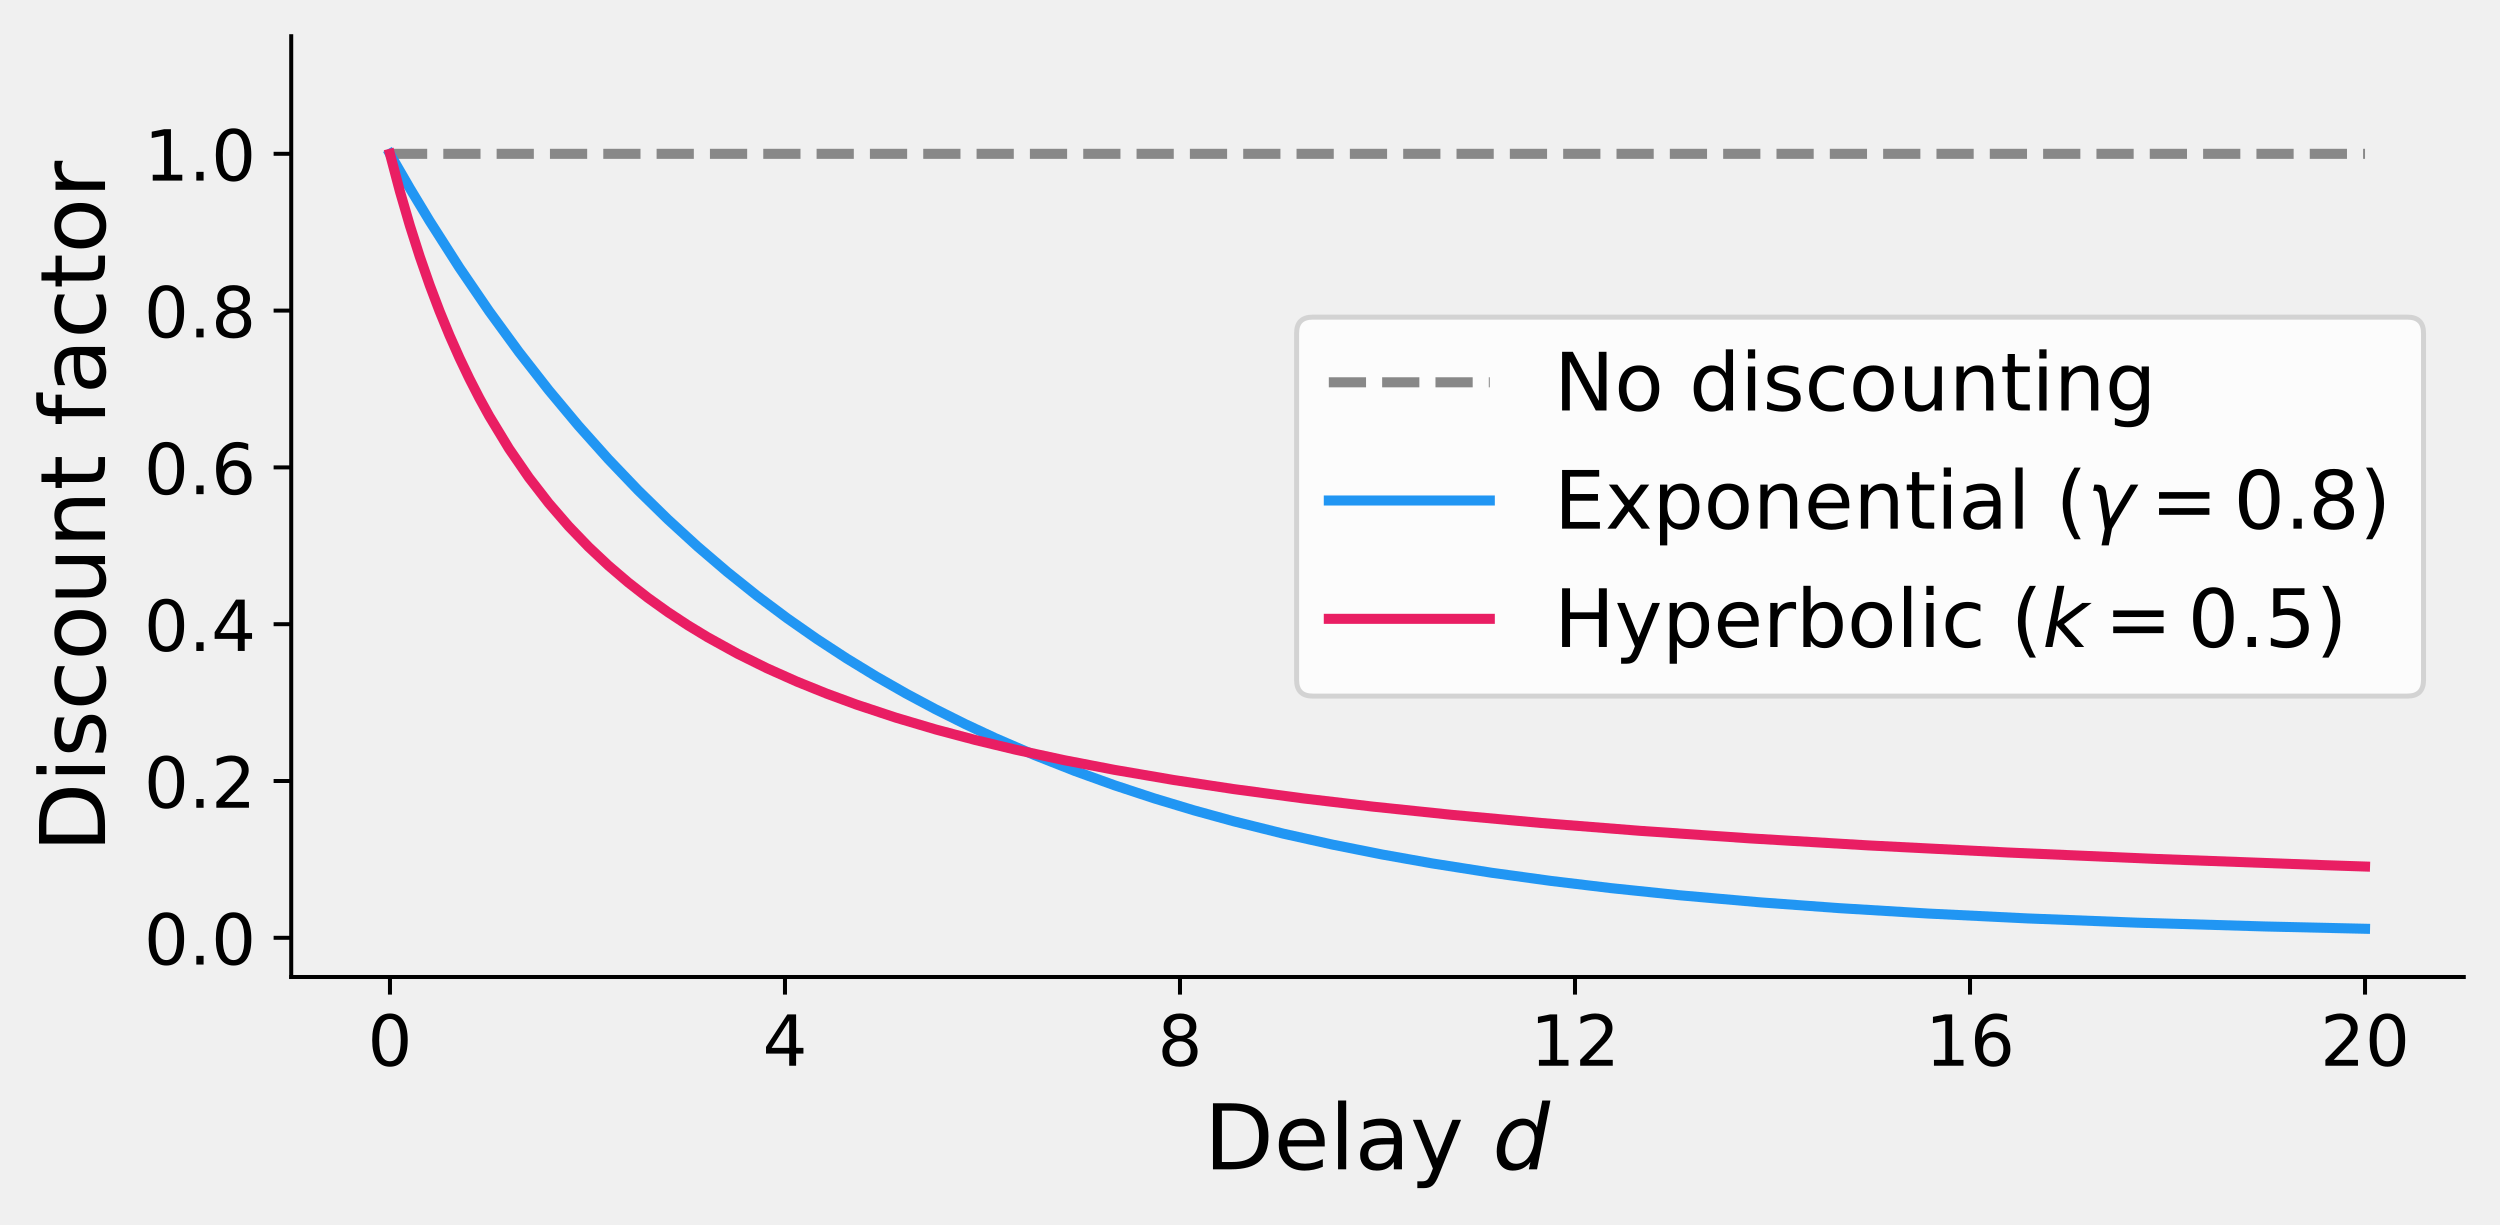
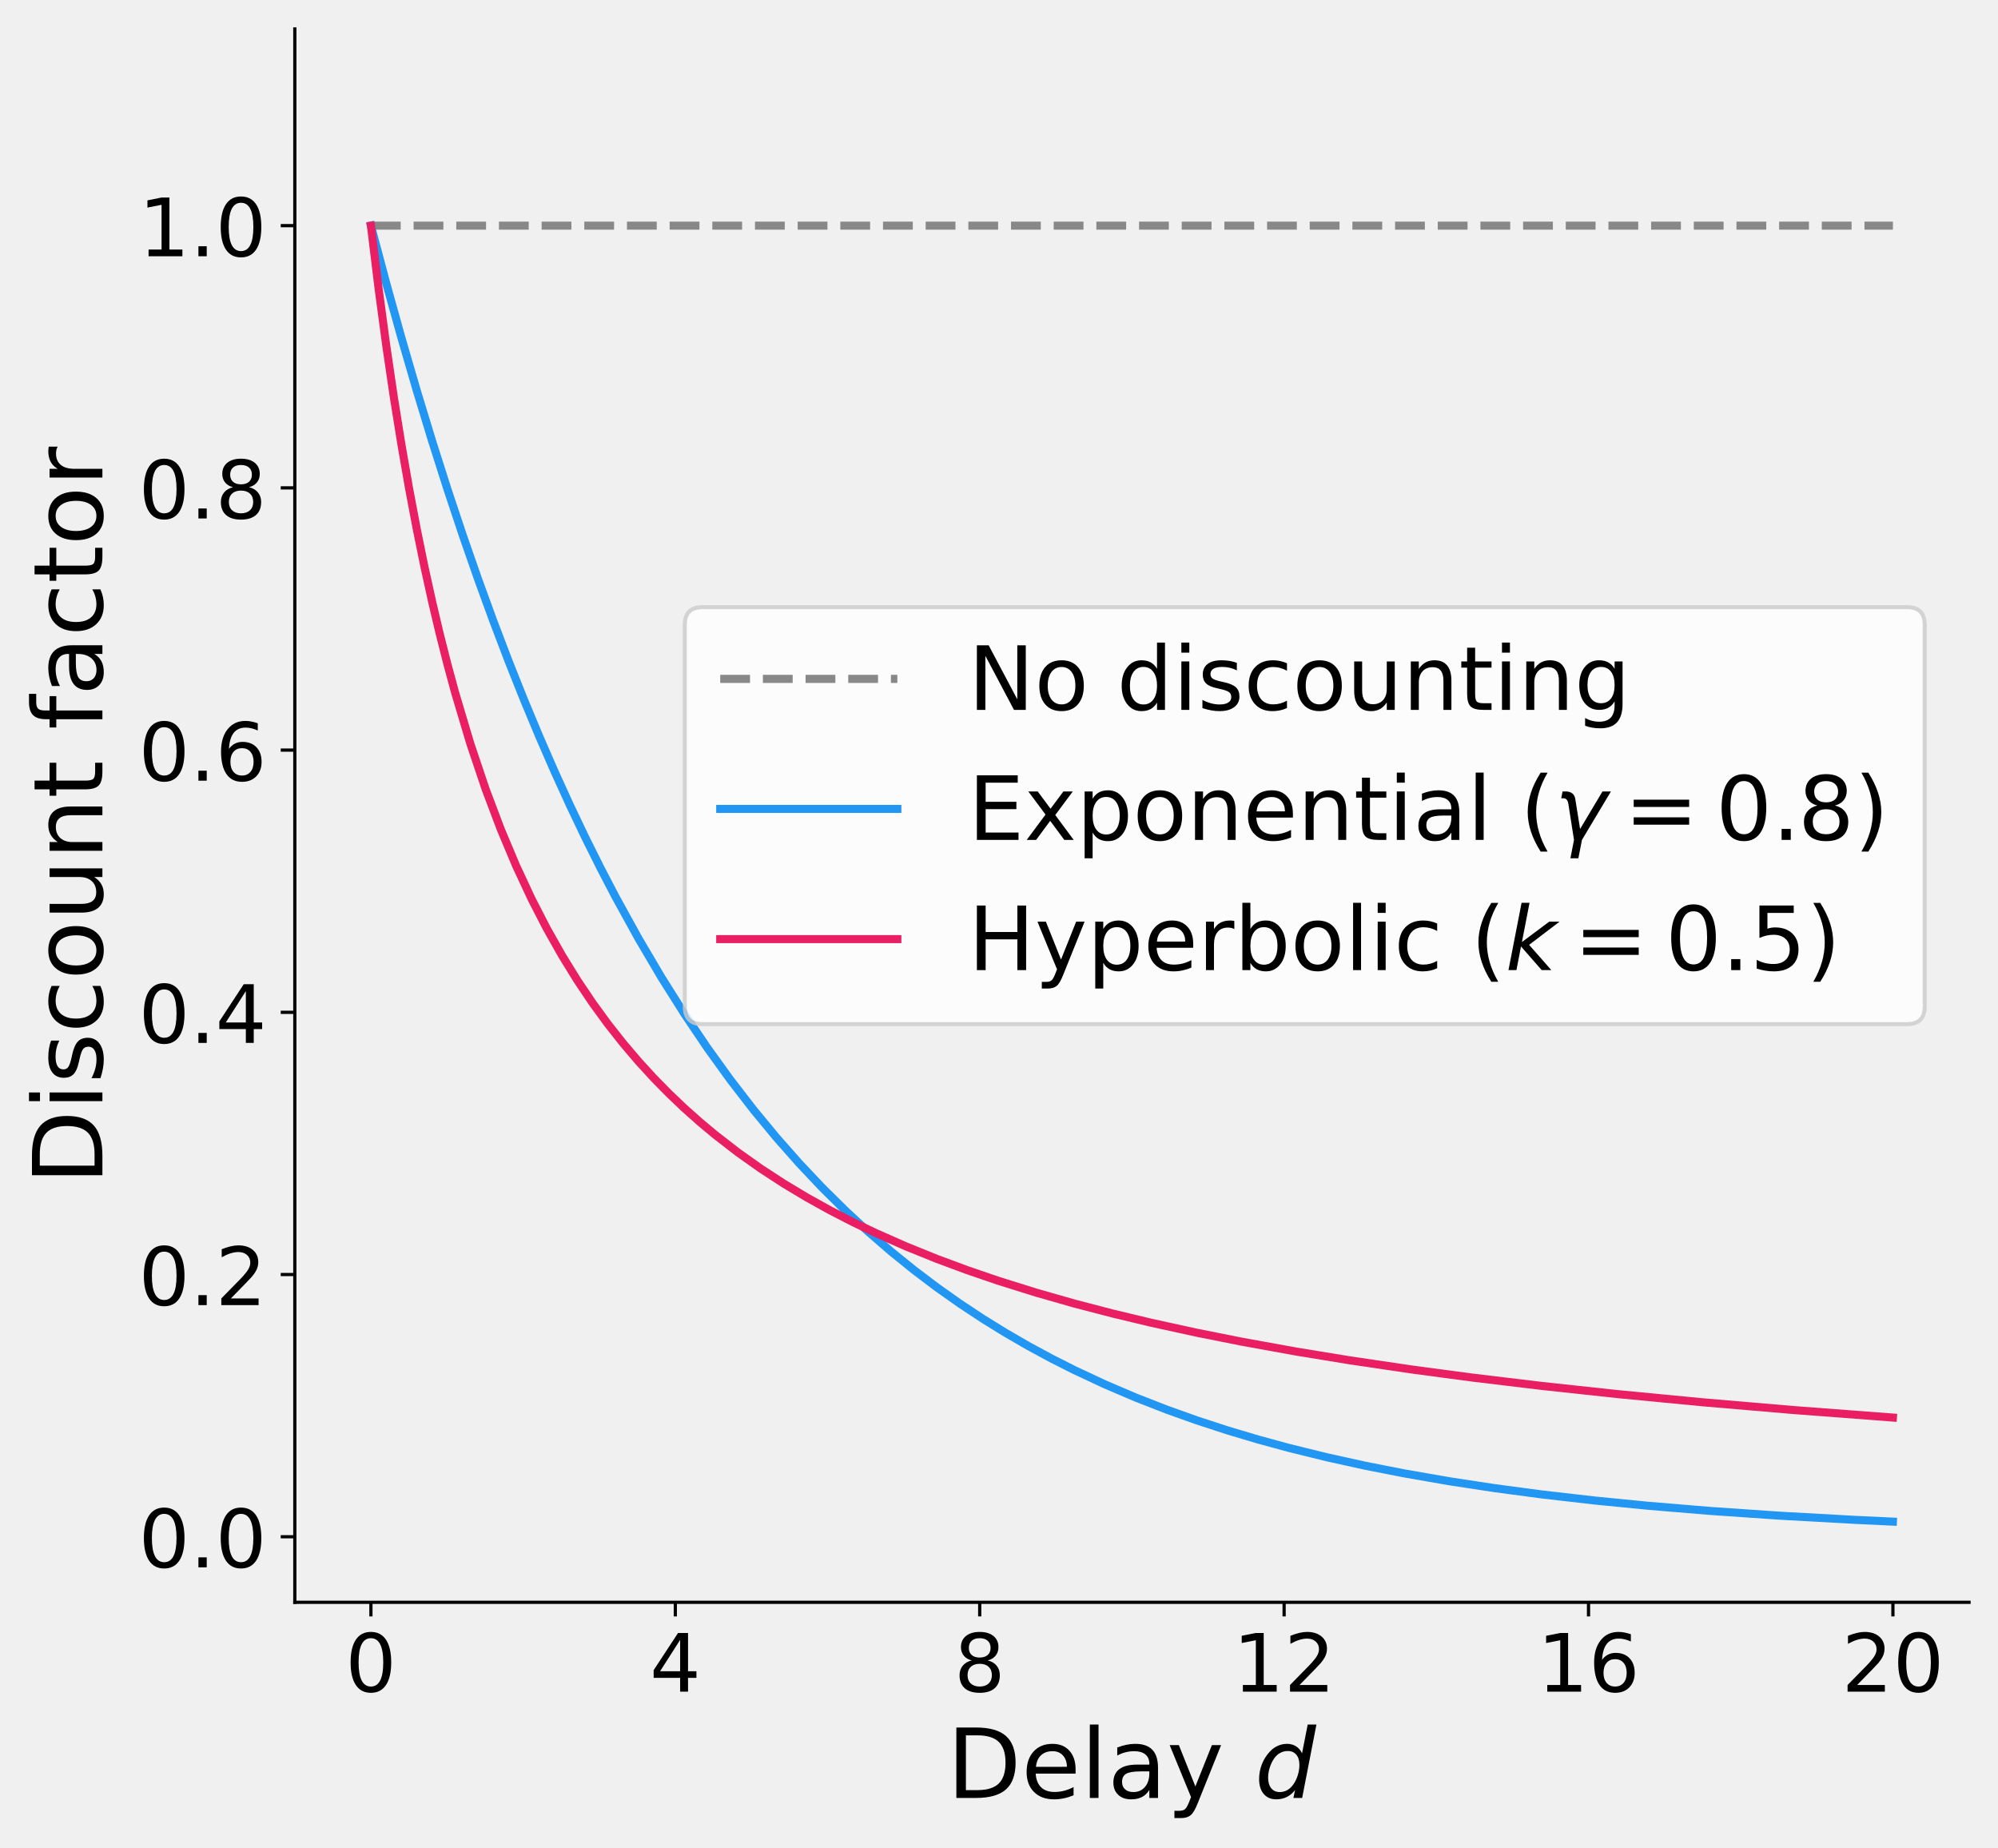
- <svg xmlns="http://www.w3.org/2000/svg" xmlns:xlink="http://www.w3.org/1999/xlink" width="496.93pt" height="243.409pt" viewBox="0 0 496.93 243.409" version="1.1">
+ <svg xmlns="http://www.w3.org/2000/svg" xmlns:xlink="http://www.w3.org/1999/xlink" width="496.304pt" height="458.796pt" viewBox="0 0 496.304 458.796" version="1.1">
  <defs>
    <style type="text/css">*{stroke-linejoin: round; stroke-linecap: butt}</style>
  </defs>
  <g id="figure_1">
    <g id="patch_1">
-       <path d="M 0 243.409  L 496.93 243.409  L 496.93 0  L 0 0  L 0 243.409  z " style="fill: none" />
+       <path d="M 0 458.796  L 496.304 458.796  L 496.304 0  L 0 0  L 0 458.796  z " style="fill: none" />
    </g>
    <g id="axes_1">
      <g id="patch_2">
-         <path d="M 57.885 194.2  L 489.73 194.2  L 489.73 7.2  L 57.885 7.2  L 57.885 194.2  z " style="fill: none" />
+         <path d="M 73.234 397.96  L 489.104 397.96  L 489.104 7.2  L 73.234 7.2  L 73.234 397.96  z " style="fill: none" />
      </g>
      <g id="matplotlib.axis_1">
        <g id="xtick_1">
          <g id="line2d_1">
            <defs>
-               <path id="mdcceef5d90" d="M 0 0  L 0 3.5  " style="stroke: #000000; stroke-width: 0.8" />
-             </defs>
-             <g>
-               <use xlink:href="#mdcceef5d90" x="77.514" y="194.2" style="stroke: #000000; stroke-width: 0.8" />
+               <path id="m7905046bde" d="M 0 0  L 0 3.5  " style="stroke: #000000; stroke-width: 0.8" />
+             </defs>
+             <g>
+               <use xlink:href="#m7905046bde" x="92.137" y="397.96" style="stroke: #000000; stroke-width: 0.8" />
            </g>
          </g>
          <g id="text_1">
-             <g transform="translate(73.06057 211.8378) scale(0.14 -0.14)">
+             <g transform="translate(85.77443 420.1569) scale(0.2 -0.2)">
              <defs>
                <path id="DejaVuSans-30" d="M 2034 4250  Q 1547 4250 1301 3770  Q 1056 3291 1056 2328  Q 1056 1369 1301 889  Q 1547 409 2034 409  Q 2525 409 2770 889  Q 3016 1369 3016 2328  Q 3016 3291 2770 3770  Q 2525 4250 2034 4250  z M 2034 4750  Q 2819 4750 3233 4129  Q 3647 3509 3647 2328  Q 3647 1150 3233 529  Q 2819 -91 2034 -91  Q 1250 -91 836 529  Q 422 1150 422 2328  Q 422 3509 836 4129  Q 1250 4750 2034 4750  z " transform="scale(0.015625)" />
              </defs>
              <use xlink:href="#DejaVuSans-30" />
            </g>
          </g>
        </g>
        <g id="xtick_2">
          <g id="line2d_2">
            <g>
-               <use xlink:href="#mdcceef5d90" x="156.032" y="194.2" style="stroke: #000000; stroke-width: 0.8" />
+               <use xlink:href="#m7905046bde" x="167.75" y="397.96" style="stroke: #000000; stroke-width: 0.8" />
            </g>
          </g>
          <g id="text_2">
-             <g transform="translate(151.5778 211.8378) scale(0.14 -0.14)">
+             <g transform="translate(161.3872 420.1569) scale(0.2 -0.2)">
              <defs>
                <path id="DejaVuSans-34" d="M 2419 4116  L 825 1625  L 2419 1625  L 2419 4116  z M 2253 4666  L 3047 4666  L 3047 1625  L 3713 1625  L 3713 1100  L 3047 1100  L 3047 0  L 2419 0  L 2419 1100  L 313 1100  L 313 1709  L 2253 4666  z " transform="scale(0.015625)" />
              </defs>
              <use xlink:href="#DejaVuSans-34" />
            </g>
          </g>
        </g>
        <g id="xtick_3">
          <g id="line2d_3">
            <g>
-               <use xlink:href="#mdcceef5d90" x="234.549" y="194.2" style="stroke: #000000; stroke-width: 0.8" />
+               <use xlink:href="#m7905046bde" x="243.362" y="397.96" style="stroke: #000000; stroke-width: 0.8" />
            </g>
          </g>
          <g id="text_3">
-             <g transform="translate(230.0951 211.8378) scale(0.14 -0.14)">
+             <g transform="translate(236.9999 420.1569) scale(0.2 -0.2)">
              <defs>
                <path id="DejaVuSans-38" d="M 2034 2216  Q 1584 2216 1326 1975  Q 1069 1734 1069 1313  Q 1069 891 1326 650  Q 1584 409 2034 409  Q 2484 409 2743 651  Q 3003 894 3003 1313  Q 3003 1734 2745 1975  Q 2488 2216 2034 2216  z M 1403 2484  Q 997 2584 770 2862  Q 544 3141 544 3541  Q 544 4100 942 4425  Q 1341 4750 2034 4750  Q 2731 4750 3128 4425  Q 3525 4100 3525 3541  Q 3525 3141 3298 2862  Q 3072 2584 2669 2484  Q 3125 2378 3379 2068  Q 3634 1759 3634 1313  Q 3634 634 3220 271  Q 2806 -91 2034 -91  Q 1263 -91 848 271  Q 434 634 434 1313  Q 434 1759 690 2068  Q 947 2378 1403 2484  z M 1172 3481  Q 1172 3119 1398 2916  Q 1625 2713 2034 2713  Q 2441 2713 2670 2916  Q 2900 3119 2900 3481  Q 2900 3844 2670 4047  Q 2441 4250 2034 4250  Q 1625 4250 1398 4047  Q 1172 3844 1172 3481  z " transform="scale(0.015625)" />
              </defs>
              <use xlink:href="#DejaVuSans-38" />
            </g>
          </g>
        </g>
        <g id="xtick_4">
          <g id="line2d_4">
            <g>
-               <use xlink:href="#mdcceef5d90" x="313.066" y="194.2" style="stroke: #000000; stroke-width: 0.8" />
+               <use xlink:href="#m7905046bde" x="318.975" y="397.96" style="stroke: #000000; stroke-width: 0.8" />
            </g>
          </g>
          <g id="text_4">
-             <g transform="translate(304.1586 211.8378) scale(0.14 -0.14)">
+             <g transform="translate(306.2501 420.1569) scale(0.2 -0.2)">
              <defs>
                <path id="DejaVuSans-31" d="M 794 531  L 1825 531  L 1825 4091  L 703 3866  L 703 4441  L 1819 4666  L 2450 4666  L 2450 531  L 3481 531  L 3481 0  L 794 0  L 794 531  z " transform="scale(0.015625)" />
                <path id="DejaVuSans-32" d="M 1228 531  L 3431 531  L 3431 0  L 469 0  L 469 531  Q 828 903 1448 1529  Q 2069 2156 2228 2338  Q 2531 2678 2651 2914  Q 2772 3150 2772 3378  Q 2772 3750 2511 3984  Q 2250 4219 1831 4219  Q 1534 4219 1204 4116  Q 875 4013 500 3803  L 500 4441  Q 881 4594 1212 4672  Q 1544 4750 1819 4750  Q 2544 4750 2975 4387  Q 3406 4025 3406 3419  Q 3406 3131 3298 2873  Q 3191 2616 2906 2266  Q 2828 2175 2409 1742  Q 1991 1309 1228 531  z " transform="scale(0.015625)" />
              </defs>
              <use xlink:href="#DejaVuSans-31" />
-               <use xlink:href="#DejaVuSans-32" x="63.623" />
+               <use xlink:href="#DejaVuSans-32" transform="translate(63.62305 0)" />
            </g>
          </g>
        </g>
        <g id="xtick_5">
          <g id="line2d_5">
            <g>
-               <use xlink:href="#mdcceef5d90" x="391.583" y="194.2" style="stroke: #000000; stroke-width: 0.8" />
+               <use xlink:href="#m7905046bde" x="394.588" y="397.96" style="stroke: #000000; stroke-width: 0.8" />
            </g>
          </g>
          <g id="text_5">
-             <g transform="translate(382.6759 211.8378) scale(0.14 -0.14)">
+             <g transform="translate(381.8628 420.1569) scale(0.2 -0.2)">
              <defs>
                <path id="DejaVuSans-36" d="M 2113 2584  Q 1688 2584 1439 2293  Q 1191 2003 1191 1497  Q 1191 994 1439 701  Q 1688 409 2113 409  Q 2538 409 2786 701  Q 3034 994 3034 1497  Q 3034 2003 2786 2293  Q 2538 2584 2113 2584  z M 3366 4563  L 3366 3988  Q 3128 4100 2886 4159  Q 2644 4219 2406 4219  Q 1781 4219 1451 3797  Q 1122 3375 1075 2522  Q 1259 2794 1537 2939  Q 1816 3084 2150 3084  Q 2853 3084 3261 2657  Q 3669 2231 3669 1497  Q 3669 778 3244 343  Q 2819 -91 2113 -91  Q 1303 -91 875 529  Q 447 1150 447 2328  Q 447 3434 972 4092  Q 1497 4750 2381 4750  Q 2619 4750 2861 4703  Q 3103 4656 3366 4563  z " transform="scale(0.015625)" />
              </defs>
              <use xlink:href="#DejaVuSans-31" />
-               <use xlink:href="#DejaVuSans-36" x="63.623" />
+               <use xlink:href="#DejaVuSans-36" transform="translate(63.62305 0)" />
            </g>
          </g>
        </g>
        <g id="xtick_6">
          <g id="line2d_6">
            <g>
-               <use xlink:href="#mdcceef5d90" x="470.101" y="194.2" style="stroke: #000000; stroke-width: 0.8" />
+               <use xlink:href="#m7905046bde" x="470.201" y="397.96" style="stroke: #000000; stroke-width: 0.8" />
            </g>
          </g>
          <g id="text_6">
-             <g transform="translate(461.1932 211.8378) scale(0.14 -0.14)">
+             <g transform="translate(457.4756 420.1569) scale(0.2 -0.2)">
              <use xlink:href="#DejaVuSans-32" />
-               <use xlink:href="#DejaVuSans-30" x="63.623" />
+               <use xlink:href="#DejaVuSans-30" transform="translate(63.62305 0)" />
            </g>
          </g>
        </g>
        <g id="text_7">
-           <g transform="translate(239.3375 232.4294) scale(0.18 -0.18)">
+           <g transform="translate(235.2088 446.5562) scale(0.24 -0.24)">
            <defs>
              <path id="DejaVuSans-44" d="M 1259 4147  L 1259 519  L 2022 519  Q 2988 519 3436 956  Q 3884 1394 3884 2338  Q 3884 3275 3436 3711  Q 2988 4147 2022 4147  L 1259 4147  z M 628 4666  L 1925 4666  Q 3281 4666 3915 4102  Q 4550 3538 4550 2338  Q 4550 1131 3912 565  Q 3275 0 1925 0  L 628 0  L 628 4666  z " transform="scale(0.015625)" />
              <path id="DejaVuSans-65" d="M 3597 1894  L 3597 1613  L 953 1613  Q 991 1019 1311 708  Q 1631 397 2203 397  Q 2534 397 2845 478  Q 3156 559 3463 722  L 3463 178  Q 3153 47 2828 -22  Q 2503 -91 2169 -91  Q 1331 -91 842 396  Q 353 884 353 1716  Q 353 2575 817 3079  Q 1281 3584 2069 3584  Q 2775 3584 3186 3129  Q 3597 2675 3597 1894  z M 3022 2063  Q 3016 2534 2758 2815  Q 2500 3097 2075 3097  Q 1594 3097 1305 2825  Q 1016 2553 972 2059  L 3022 2063  z " transform="scale(0.015625)" />
              <path id="DejaVuSans-6c" d="M 603 4863  L 1178 4863  L 1178 0  L 603 0  L 603 4863  z " transform="scale(0.015625)" />
              <path id="DejaVuSans-61" d="M 2194 1759  Q 1497 1759 1228 1600  Q 959 1441 959 1056  Q 959 750 1161 570  Q 1363 391 1709 391  Q 2188 391 2477 730  Q 2766 1069 2766 1631  L 2766 1759  L 2194 1759  z M 3341 1997  L 3341 0  L 2766 0  L 2766 531  Q 2569 213 2275 61  Q 1981 -91 1556 -91  Q 1019 -91 701 211  Q 384 513 384 1019  Q 384 1609 779 1909  Q 1175 2209 1959 2209  L 2766 2209  L 2766 2266  Q 2766 2663 2505 2880  Q 2244 3097 1772 3097  Q 1472 3097 1187 3025  Q 903 2953 641 2809  L 641 3341  Q 956 3463 1253 3523  Q 1550 3584 1831 3584  Q 2591 3584 2966 3190  Q 3341 2797 3341 1997  z " transform="scale(0.015625)" />
              <path id="DejaVuSans-79" d="M 2059 -325  Q 1816 -950 1584 -1140  Q 1353 -1331 966 -1331  L 506 -1331  L 506 -850  L 844 -850  Q 1081 -850 1212 -737  Q 1344 -625 1503 -206  L 1606 56  L 191 3500  L 800 3500  L 1894 763  L 2988 3500  L 3597 3500  L 2059 -325  z " transform="scale(0.015625)" />
              <path id="DejaVuSans-20" transform="scale(0.015625)" />
              <path id="DejaVuSans-Oblique-64" d="M 2675 525  Q 2444 222 2128 65  Q 1813 -91 1428 -91  Q 903 -91 598 267  Q 294 625 294 1247  Q 294 1766 478 2236  Q 663 2706 1013 3078  Q 1244 3325 1534 3454  Q 1825 3584 2144 3584  Q 2481 3584 2739 3421  Q 2997 3259 3138 2956  L 3513 4863  L 4091 4863  L 3144 0  L 2566 0  L 2675 525  z M 891 1350  Q 891 897 1095 644  Q 1300 391 1663 391  Q 1931 391 2161 520  Q 2391 650 2566 903  Q 2750 1166 2856 1509  Q 2963 1853 2963 2188  Q 2963 2622 2758 2865  Q 2553 3109 2194 3109  Q 1922 3109 1687 2981  Q 1453 2853 1288 2613  Q 1106 2353 998 2009  Q 891 1666 891 1350  z " transform="scale(0.015625)" />
            </defs>
            <use xlink:href="#DejaVuSans-44" transform="translate(0 0.015625)" />
            <use xlink:href="#DejaVuSans-65" transform="translate(77.00195 0.015625)" />
            <use xlink:href="#DejaVuSans-6c" transform="translate(138.5254 0.015625)" />
            <use xlink:href="#DejaVuSans-61" transform="translate(166.3086 0.015625)" />
            <use xlink:href="#DejaVuSans-79" transform="translate(227.5879 0.015625)" />
            <use xlink:href="#DejaVuSans-20" transform="translate(286.7676 0.015625)" />
            <use xlink:href="#DejaVuSans-Oblique-64" transform="translate(318.5547 0.015625)" />
          </g>
        </g>
      </g>
      <g id="matplotlib.axis_2">
        <g id="ytick_1">
          <g id="line2d_7">
            <defs>
-               <path id="m02b21bdbe6" d="M 0 0  L -3.5 0  " style="stroke: #000000; stroke-width: 0.8" />
-             </defs>
-             <g>
-               <use xlink:href="#m02b21bdbe6" x="57.885" y="186.408" style="stroke: #000000; stroke-width: 0.8" />
+               <path id="m64aa71127f" d="M 0 0  L -3.5 0  " style="stroke: #000000; stroke-width: 0.8" />
+             </defs>
+             <g>
+               <use xlink:href="#m64aa71127f" x="73.234" y="381.678" style="stroke: #000000; stroke-width: 0.8" />
            </g>
          </g>
          <g id="text_8">
-             <g transform="translate(28.62063 191.7272) scale(0.14 -0.14)">
+             <g transform="translate(34.4275 389.2768) scale(0.2 -0.2)">
              <defs>
                <path id="DejaVuSans-2e" d="M 684 794  L 1344 794  L 1344 0  L 684 0  L 684 794  z " transform="scale(0.015625)" />
              </defs>
              <use xlink:href="#DejaVuSans-30" />
-               <use xlink:href="#DejaVuSans-2e" x="63.623" />
-               <use xlink:href="#DejaVuSans-30" x="95.41" />
+               <use xlink:href="#DejaVuSans-2e" transform="translate(63.62305 0)" />
+               <use xlink:href="#DejaVuSans-30" transform="translate(95.41016 0)" />
            </g>
          </g>
        </g>
        <g id="ytick_2">
          <g id="line2d_8">
            <g>
-               <use xlink:href="#m02b21bdbe6" x="57.885" y="155.242" style="stroke: #000000; stroke-width: 0.8" />
+               <use xlink:href="#m64aa71127f" x="73.234" y="316.552" style="stroke: #000000; stroke-width: 0.8" />
            </g>
          </g>
          <g id="text_9">
-             <g transform="translate(28.62063 160.5606) scale(0.14 -0.14)">
-               <use xlink:href="#DejaVuSans-30" />
-               <use xlink:href="#DejaVuSans-2e" x="63.623" />
-               <use xlink:href="#DejaVuSans-32" x="95.41" />
+             <g transform="translate(34.4275 324.1501) scale(0.2 -0.2)">
+               <use xlink:href="#DejaVuSans-30" />
+               <use xlink:href="#DejaVuSans-2e" transform="translate(63.62305 0)" />
+               <use xlink:href="#DejaVuSans-32" transform="translate(95.41016 0)" />
            </g>
          </g>
        </g>
        <g id="ytick_3">
          <g id="line2d_9">
            <g>
-               <use xlink:href="#m02b21bdbe6" x="57.885" y="124.075" style="stroke: #000000; stroke-width: 0.8" />
+               <use xlink:href="#m64aa71127f" x="73.234" y="251.425" style="stroke: #000000; stroke-width: 0.8" />
            </g>
          </g>
          <g id="text_10">
-             <g transform="translate(28.62063 129.3939) scale(0.14 -0.14)">
-               <use xlink:href="#DejaVuSans-30" />
-               <use xlink:href="#DejaVuSans-2e" x="63.623" />
-               <use xlink:href="#DejaVuSans-34" x="95.41" />
+             <g transform="translate(34.4275 259.0234) scale(0.2 -0.2)">
+               <use xlink:href="#DejaVuSans-30" />
+               <use xlink:href="#DejaVuSans-2e" transform="translate(63.62305 0)" />
+               <use xlink:href="#DejaVuSans-34" transform="translate(95.41016 0)" />
            </g>
          </g>
        </g>
        <g id="ytick_4">
          <g id="line2d_10">
            <g>
-               <use xlink:href="#m02b21bdbe6" x="57.885" y="92.908" style="stroke: #000000; stroke-width: 0.8" />
+               <use xlink:href="#m64aa71127f" x="73.234" y="186.298" style="stroke: #000000; stroke-width: 0.8" />
            </g>
          </g>
          <g id="text_11">
-             <g transform="translate(28.62063 98.22724) scale(0.14 -0.14)">
-               <use xlink:href="#DejaVuSans-30" />
-               <use xlink:href="#DejaVuSans-2e" x="63.623" />
-               <use xlink:href="#DejaVuSans-36" x="95.41" />
+             <g transform="translate(34.4275 193.8968) scale(0.2 -0.2)">
+               <use xlink:href="#DejaVuSans-30" />
+               <use xlink:href="#DejaVuSans-2e" transform="translate(63.62305 0)" />
+               <use xlink:href="#DejaVuSans-36" transform="translate(95.41016 0)" />
            </g>
          </g>
        </g>
        <g id="ytick_5">
          <g id="line2d_11">
            <g>
-               <use xlink:href="#m02b21bdbe6" x="57.885" y="61.742" style="stroke: #000000; stroke-width: 0.8" />
+               <use xlink:href="#m64aa71127f" x="73.234" y="121.172" style="stroke: #000000; stroke-width: 0.8" />
            </g>
          </g>
          <g id="text_12">
-             <g transform="translate(28.62063 67.06057) scale(0.14 -0.14)">
-               <use xlink:href="#DejaVuSans-30" />
-               <use xlink:href="#DejaVuSans-2e" x="63.623" />
-               <use xlink:href="#DejaVuSans-38" x="95.41" />
+             <g transform="translate(34.4275 128.7701) scale(0.2 -0.2)">
+               <use xlink:href="#DejaVuSans-30" />
+               <use xlink:href="#DejaVuSans-2e" transform="translate(63.62305 0)" />
+               <use xlink:href="#DejaVuSans-38" transform="translate(95.41016 0)" />
            </g>
          </g>
        </g>
        <g id="ytick_6">
          <g id="line2d_12">
            <g>
-               <use xlink:href="#m02b21bdbe6" x="57.885" y="30.575" style="stroke: #000000; stroke-width: 0.8" />
+               <use xlink:href="#m64aa71127f" x="73.234" y="56.045" style="stroke: #000000; stroke-width: 0.8" />
            </g>
          </g>
          <g id="text_13">
-             <g transform="translate(28.62063 35.89391) scale(0.14 -0.14)">
+             <g transform="translate(34.4275 63.64344) scale(0.2 -0.2)">
              <use xlink:href="#DejaVuSans-31" />
-               <use xlink:href="#DejaVuSans-2e" x="63.623" />
-               <use xlink:href="#DejaVuSans-30" x="95.41" />
+               <use xlink:href="#DejaVuSans-2e" transform="translate(63.62305 0)" />
+               <use xlink:href="#DejaVuSans-30" transform="translate(95.41016 0)" />
            </g>
          </g>
        </g>
        <g id="text_14">
-           <g transform="translate(20.87719 169.4375) rotate(-90) scale(0.18 -0.18)">
+           <g transform="translate(25.43625 294.23) rotate(-90) scale(0.24 -0.24)">
            <defs>
              <path id="DejaVuSans-69" d="M 603 3500  L 1178 3500  L 1178 0  L 603 0  L 603 3500  z M 603 4863  L 1178 4863  L 1178 4134  L 603 4134  L 603 4863  z " transform="scale(0.015625)" />
              <path id="DejaVuSans-73" d="M 2834 3397  L 2834 2853  Q 2591 2978 2328 3040  Q 2066 3103 1784 3103  Q 1356 3103 1142 2972  Q 928 2841 928 2578  Q 928 2378 1081 2264  Q 1234 2150 1697 2047  L 1894 2003  Q 2506 1872 2764 1633  Q 3022 1394 3022 966  Q 3022 478 2636 193  Q 2250 -91 1575 -91  Q 1294 -91 989 -36  Q 684 19 347 128  L 347 722  Q 666 556 975 473  Q 1284 391 1588 391  Q 1994 391 2212 530  Q 2431 669 2431 922  Q 2431 1156 2273 1281  Q 2116 1406 1581 1522  L 1381 1569  Q 847 1681 609 1914  Q 372 2147 372 2553  Q 372 3047 722 3315  Q 1072 3584 1716 3584  Q 2034 3584 2315 3537  Q 2597 3491 2834 3397  z " transform="scale(0.015625)" />
              <path id="DejaVuSans-63" d="M 3122 3366  L 3122 2828  Q 2878 2963 2633 3030  Q 2388 3097 2138 3097  Q 1578 3097 1268 2742  Q 959 2388 959 1747  Q 959 1106 1268 751  Q 1578 397 2138 397  Q 2388 397 2633 464  Q 2878 531 3122 666  L 3122 134  Q 2881 22 2623 -34  Q 2366 -91 2075 -91  Q 1284 -91 818 406  Q 353 903 353 1747  Q 353 2603 823 3093  Q 1294 3584 2113 3584  Q 2378 3584 2631 3529  Q 2884 3475 3122 3366  z " transform="scale(0.015625)" />
              <path id="DejaVuSans-6f" d="M 1959 3097  Q 1497 3097 1228 2736  Q 959 2375 959 1747  Q 959 1119 1226 758  Q 1494 397 1959 397  Q 2419 397 2687 759  Q 2956 1122 2956 1747  Q 2956 2369 2687 2733  Q 2419 3097 1959 3097  z M 1959 3584  Q 2709 3584 3137 3096  Q 3566 2609 3566 1747  Q 3566 888 3137 398  Q 2709 -91 1959 -91  Q 1206 -91 779 398  Q 353 888 353 1747  Q 353 2609 779 3096  Q 1206 3584 1959 3584  z " transform="scale(0.015625)" />
              <path id="DejaVuSans-75" d="M 544 1381  L 544 3500  L 1119 3500  L 1119 1403  Q 1119 906 1312 657  Q 1506 409 1894 409  Q 2359 409 2629 706  Q 2900 1003 2900 1516  L 2900 3500  L 3475 3500  L 3475 0  L 2900 0  L 2900 538  Q 2691 219 2414 64  Q 2138 -91 1772 -91  Q 1169 -91 856 284  Q 544 659 544 1381  z M 1991 3584  L 1991 3584  z " transform="scale(0.015625)" />
              <path id="DejaVuSans-6e" d="M 3513 2113  L 3513 0  L 2938 0  L 2938 2094  Q 2938 2591 2744 2837  Q 2550 3084 2163 3084  Q 1697 3084 1428 2787  Q 1159 2491 1159 1978  L 1159 0  L 581 0  L 581 3500  L 1159 3500  L 1159 2956  Q 1366 3272 1645 3428  Q 1925 3584 2291 3584  Q 2894 3584 3203 3211  Q 3513 2838 3513 2113  z " transform="scale(0.015625)" />
              <path id="DejaVuSans-74" d="M 1172 4494  L 1172 3500  L 2356 3500  L 2356 3053  L 1172 3053  L 1172 1153  Q 1172 725 1289 603  Q 1406 481 1766 481  L 2356 481  L 2356 0  L 1766 0  Q 1100 0 847 248  Q 594 497 594 1153  L 594 3053  L 172 3053  L 172 3500  L 594 3500  L 594 4494  L 1172 4494  z " transform="scale(0.015625)" />
              <path id="DejaVuSans-66" d="M 2375 4863  L 2375 4384  L 1825 4384  Q 1516 4384 1395 4259  Q 1275 4134 1275 3809  L 1275 3500  L 2222 3500  L 2222 3053  L 1275 3053  L 1275 0  L 697 0  L 697 3053  L 147 3053  L 147 3500  L 697 3500  L 697 3744  Q 697 4328 969 4595  Q 1241 4863 1831 4863  L 2375 4863  z " transform="scale(0.015625)" />
              <path id="DejaVuSans-72" d="M 2631 2963  Q 2534 3019 2420 3045  Q 2306 3072 2169 3072  Q 1681 3072 1420 2755  Q 1159 2438 1159 1844  L 1159 0  L 581 0  L 581 3500  L 1159 3500  L 1159 2956  Q 1341 3275 1631 3429  Q 1922 3584 2338 3584  Q 2397 3584 2469 3576  Q 2541 3569 2628 3553  L 2631 2963  z " transform="scale(0.015625)" />
            </defs>
            <use xlink:href="#DejaVuSans-44" />
-             <use xlink:href="#DejaVuSans-69" x="77.002" />
-             <use xlink:href="#DejaVuSans-73" x="104.785" />
-             <use xlink:href="#DejaVuSans-63" x="156.885" />
-             <use xlink:href="#DejaVuSans-6f" x="211.865" />
-             <use xlink:href="#DejaVuSans-75" x="273.047" />
-             <use xlink:href="#DejaVuSans-6e" x="336.426" />
-             <use xlink:href="#DejaVuSans-74" x="399.805" />
-             <use xlink:href="#DejaVuSans-20" x="439.014" />
-             <use xlink:href="#DejaVuSans-66" x="470.801" />
-             <use xlink:href="#DejaVuSans-61" x="506.006" />
-             <use xlink:href="#DejaVuSans-63" x="567.285" />
-             <use xlink:href="#DejaVuSans-74" x="622.266" />
-             <use xlink:href="#DejaVuSans-6f" x="661.475" />
-             <use xlink:href="#DejaVuSans-72" x="722.656" />
+             <use xlink:href="#DejaVuSans-69" transform="translate(77.00195 0)" />
+             <use xlink:href="#DejaVuSans-73" transform="translate(104.7852 0)" />
+             <use xlink:href="#DejaVuSans-63" transform="translate(156.8848 0)" />
+             <use xlink:href="#DejaVuSans-6f" transform="translate(211.8652 0)" />
+             <use xlink:href="#DejaVuSans-75" transform="translate(273.0469 0)" />
+             <use xlink:href="#DejaVuSans-6e" transform="translate(336.4258 0)" />
+             <use xlink:href="#DejaVuSans-74" transform="translate(399.8047 0)" />
+             <use xlink:href="#DejaVuSans-20" transform="translate(439.0137 0)" />
+             <use xlink:href="#DejaVuSans-66" transform="translate(470.8008 0)" />
+             <use xlink:href="#DejaVuSans-61" transform="translate(506.0059 0)" />
+             <use xlink:href="#DejaVuSans-63" transform="translate(567.2852 0)" />
+             <use xlink:href="#DejaVuSans-74" transform="translate(622.2656 0)" />
+             <use xlink:href="#DejaVuSans-6f" transform="translate(661.4746 0)" />
+             <use xlink:href="#DejaVuSans-72" transform="translate(722.6562 0)" />
          </g>
        </g>
      </g>
      <g id="line2d_13">
-         <path d="M 77.514 30.575  L 470.101 30.575  L 470.101 30.575  " clip-path="url(#p86d4a85544)" style="fill: none; stroke-dasharray: 7.4,3.2; stroke-dashoffset: 0; stroke: #888888; stroke-width: 2" />
+         <path d="M 92.137 56.045  L 470.201 56.045  L 470.201 56.045  " clip-path="url(#pc49736248b)" style="fill: none; stroke-dasharray: 7.4,3.2; stroke-dashoffset: 0; stroke: #888888; stroke-width: 2" />
      </g>
      <g id="line2d_14">
-         <path d="M 77.514 30.575  L 81.46 37.41  L 85.406 43.946  L 91.324 53.215  L 97.242 61.881  L 103.161 69.984  L 109.079 77.559  L 114.997 84.642  L 120.916 91.263  L 126.834 97.454  L 132.753 103.242  L 138.671 108.653  L 144.589 113.712  L 150.508 118.442  L 156.426 122.865  L 162.345 126.999  L 168.263 130.865  L 174.181 134.479  L 180.1 137.858  L 186.018 141.017  L 191.936 143.97  L 197.855 146.731  L 205.746 150.136  L 213.637 153.248  L 221.528 156.093  L 229.42 158.694  L 237.311 161.072  L 245.202 163.246  L 255.066 165.703  L 264.93 167.899  L 274.794 169.862  L 284.658 171.618  L 296.495 173.48  L 308.331 175.107  L 320.168 176.53  L 333.978 177.965  L 349.76 179.352  L 365.543 180.511  L 383.298 181.589  L 403.026 182.557  L 424.726 183.399  L 450.373 184.16  L 470.101 184.612  L 470.101 184.612  " clip-path="url(#p86d4a85544)" style="fill: none; stroke: #2196f3; stroke-width: 2; stroke-linecap: square" />
+         <path d="M 92.137 56.045  L 95.937 70.328  L 99.736 83.984  L 103.536 97.042  L 107.335 109.527  L 111.135 121.464  L 114.935 132.877  L 118.734 143.79  L 122.534 154.224  L 126.334 164.201  L 130.133 173.74  L 133.933 182.86  L 137.733 191.581  L 141.532 199.919  L 145.332 207.891  L 149.131 215.514  L 152.931 222.802  L 158.631 233.14  L 164.33 242.805  L 170.029 251.841  L 175.729 260.289  L 181.428 268.187  L 187.128 275.571  L 192.827 282.475  L 198.527 288.93  L 204.226 294.965  L 209.926 300.607  L 215.625 305.882  L 221.325 310.814  L 227.024 315.425  L 232.723 319.736  L 238.423 323.766  L 244.122 327.534  L 249.822 331.057  L 255.521 334.351  L 261.221 337.43  L 266.92 340.309  L 274.519 343.859  L 282.119 347.104  L 289.718 350.07  L 297.317 352.782  L 304.916 355.261  L 312.516 357.528  L 320.115 359.6  L 329.614 361.942  L 339.113 364.036  L 348.612 365.907  L 360.011 367.893  L 371.41 369.628  L 382.809 371.145  L 396.108 372.676  L 409.406 373.984  L 424.605 375.247  L 441.703 376.423  L 460.701 377.479  L 470.201 377.924  L 470.201 377.924  " clip-path="url(#pc49736248b)" style="fill: none; stroke: #2196f3; stroke-width: 2; stroke-linecap: square" />
      </g>
      <g id="line2d_15">
-         <path d="M 77.514 30.575  L 79.487 38.031  L 81.46 44.806  L 83.433 50.99  L 85.406 56.656  L 87.378 61.867  L 89.351 66.675  L 91.324 71.126  L 93.297 75.258  L 95.269 79.104  L 97.242 82.693  L 101.188 89.196  L 105.133 94.931  L 109.079 100.027  L 113.025 104.586  L 116.97 108.687  L 120.916 112.397  L 124.861 115.769  L 128.807 118.847  L 132.753 121.668  L 136.698 124.262  L 140.644 126.657  L 146.562 129.922  L 152.481 132.849  L 158.399 135.487  L 164.317 137.878  L 170.236 140.054  L 178.127 142.669  L 186.018 145.005  L 193.909 147.104  L 201.8 149.001  L 211.664 151.129  L 221.528 153.027  L 233.365 155.053  L 245.202 156.846  L 259.012 158.695  L 272.821 160.327  L 288.603 161.971  L 306.359 163.589  L 326.087 165.153  L 347.787 166.644  L 371.461 168.048  L 399.08 169.453  L 428.672 170.738  L 462.209 171.978  L 470.101 172.242  L 470.101 172.242  " clip-path="url(#p86d4a85544)" style="fill: none; stroke: #e91e63; stroke-width: 2; stroke-linecap: square" />
+         <path d="M 92.137 56.045  L 94.037 71.626  L 95.937 85.783  L 97.836 98.704  L 99.736 110.544  L 101.636 121.433  L 103.536 131.481  L 105.436 140.782  L 107.335 149.417  L 109.235 157.453  L 111.135 164.952  L 113.035 171.966  L 116.835 184.715  L 120.634 196.002  L 124.434 206.066  L 128.233 215.095  L 132.033 223.241  L 135.833 230.627  L 139.632 237.355  L 143.432 243.51  L 147.232 249.161  L 151.031 254.368  L 154.831 259.181  L 158.631 263.644  L 162.43 267.793  L 166.23 271.66  L 170.029 275.273  L 173.829 278.656  L 177.629 281.831  L 183.328 286.242  L 189.028 290.281  L 194.727 293.991  L 200.427 297.412  L 206.126 300.576  L 211.825 303.511  L 217.525 306.241  L 225.124 309.597  L 232.723 312.668  L 240.323 315.487  L 247.922 318.086  L 257.421 321.06  L 266.92 323.769  L 276.419 326.245  L 285.918 328.519  L 297.317 331.013  L 308.716 333.283  L 322.015 335.688  L 335.314 337.864  L 350.512 340.113  L 365.711 342.141  L 382.809 344.199  L 401.807 346.249  L 422.705 348.259  L 445.503 350.206  L 470.201 352.075  L 470.201 352.075  " clip-path="url(#pc49736248b)" style="fill: none; stroke: #e91e63; stroke-width: 2; stroke-linecap: square" />
      </g>
      <g id="patch_3">
-         <path d="M 57.885 194.2  L 57.885 7.2  " style="fill: none; stroke: #000000; stroke-width: 0.8; stroke-linejoin: miter; stroke-linecap: square" />
+         <path d="M 73.234 397.96  L 73.234 7.2  " style="fill: none; stroke: #000000; stroke-width: 0.8; stroke-linejoin: miter; stroke-linecap: square" />
      </g>
      <g id="patch_4">
-         <path d="M 57.885 194.2  L 489.73 194.2  " style="fill: none; stroke: #000000; stroke-width: 0.8; stroke-linejoin: miter; stroke-linecap: square" />
+         <path d="M 73.234 397.96  L 489.104 397.96  " style="fill: none; stroke: #000000; stroke-width: 0.8; stroke-linejoin: miter; stroke-linecap: square" />
      </g>
      <g id="legend_1">
        <g id="patch_5">
-           <path d="M 260.93 138.363  L 478.53 138.363  Q 481.73 138.363 481.73 135.162  L 481.73 66.237  Q 481.73 63.038 478.53 63.038  L 260.93 63.038  Q 257.73 63.038 257.73 66.237  L 257.73 135.162  Q 257.73 138.363 260.93 138.363  z " style="fill: #ffffff; opacity: 0.8; stroke: #cccccc; stroke-linejoin: miter" />
+           <path d="M 174.504 254.366  L 473.704 254.366  Q 478.104 254.366 478.104 249.966  L 478.104 155.194  Q 478.104 150.794 473.704 150.794  L 174.504 150.794  Q 170.104 150.794 170.104 155.194  L 170.104 249.966  Q 170.104 254.366 174.504 254.366  z " style="fill: #ffffff; opacity: 0.8; stroke: #cccccc; stroke-linejoin: miter" />
        </g>
        <g id="line2d_16">
-           <path d="M 264.13 75.995  L 280.13 75.995  L 296.13 75.995  " style="fill: none; stroke-dasharray: 7.4,3.2; stroke-dashoffset: 0; stroke: #888888; stroke-width: 2" />
+           <path d="M 178.904 168.611  L 200.904 168.611  L 222.904 168.611  " style="fill: none; stroke-dasharray: 7.4,3.2; stroke-dashoffset: 0; stroke: #888888; stroke-width: 2" />
        </g>
        <g id="text_15">
-           <g transform="translate(308.93 81.595) scale(0.16 -0.16)">
+           <g transform="translate(240.5037 176.3106) scale(0.22 -0.22)">
            <defs>
              <path id="DejaVuSans-4e" d="M 628 4666  L 1478 4666  L 3547 763  L 3547 4666  L 4159 4666  L 4159 0  L 3309 0  L 1241 3903  L 1241 0  L 628 0  L 628 4666  z " transform="scale(0.015625)" />
              <path id="DejaVuSans-64" d="M 2906 2969  L 2906 4863  L 3481 4863  L 3481 0  L 2906 0  L 2906 525  Q 2725 213 2448 61  Q 2172 -91 1784 -91  Q 1150 -91 751 415  Q 353 922 353 1747  Q 353 2572 751 3078  Q 1150 3584 1784 3584  Q 2172 3584 2448 3432  Q 2725 3281 2906 2969  z M 947 1747  Q 947 1113 1208 752  Q 1469 391 1925 391  Q 2381 391 2643 752  Q 2906 1113 2906 1747  Q 2906 2381 2643 2742  Q 2381 3103 1925 3103  Q 1469 3103 1208 2742  Q 947 2381 947 1747  z " transform="scale(0.015625)" />
              <path id="DejaVuSans-67" d="M 2906 1791  Q 2906 2416 2648 2759  Q 2391 3103 1925 3103  Q 1463 3103 1205 2759  Q 947 2416 947 1791  Q 947 1169 1205 825  Q 1463 481 1925 481  Q 2391 481 2648 825  Q 2906 1169 2906 1791  z M 3481 434  Q 3481 -459 3084 -895  Q 2688 -1331 1869 -1331  Q 1566 -1331 1297 -1286  Q 1028 -1241 775 -1147  L 775 -588  Q 1028 -725 1275 -790  Q 1522 -856 1778 -856  Q 2344 -856 2625 -561  Q 2906 -266 2906 331  L 2906 616  Q 2728 306 2450 153  Q 2172 0 1784 0  Q 1141 0 747 490  Q 353 981 353 1791  Q 353 2603 747 3093  Q 1141 3584 1784 3584  Q 2172 3584 2450 3431  Q 2728 3278 2906 2969  L 2906 3500  L 3481 3500  L 3481 434  z " transform="scale(0.015625)" />
            </defs>
            <use xlink:href="#DejaVuSans-4e" />
-             <use xlink:href="#DejaVuSans-6f" x="74.805" />
-             <use xlink:href="#DejaVuSans-20" x="135.986" />
-             <use xlink:href="#DejaVuSans-64" x="167.773" />
-             <use xlink:href="#DejaVuSans-69" x="231.25" />
-             <use xlink:href="#DejaVuSans-73" x="259.033" />
-             <use xlink:href="#DejaVuSans-63" x="311.133" />
-             <use xlink:href="#DejaVuSans-6f" x="366.113" />
-             <use xlink:href="#DejaVuSans-75" x="427.295" />
-             <use xlink:href="#DejaVuSans-6e" x="490.674" />
-             <use xlink:href="#DejaVuSans-74" x="554.053" />
-             <use xlink:href="#DejaVuSans-69" x="593.262" />
-             <use xlink:href="#DejaVuSans-6e" x="621.045" />
-             <use xlink:href="#DejaVuSans-67" x="684.424" />
+             <use xlink:href="#DejaVuSans-6f" transform="translate(74.80469 0)" />
+             <use xlink:href="#DejaVuSans-20" transform="translate(135.9863 0)" />
+             <use xlink:href="#DejaVuSans-64" transform="translate(167.7734 0)" />
+             <use xlink:href="#DejaVuSans-69" transform="translate(231.25 0)" />
+             <use xlink:href="#DejaVuSans-73" transform="translate(259.0332 0)" />
+             <use xlink:href="#DejaVuSans-63" transform="translate(311.1328 0)" />
+             <use xlink:href="#DejaVuSans-6f" transform="translate(366.1133 0)" />
+             <use xlink:href="#DejaVuSans-75" transform="translate(427.2949 0)" />
+             <use xlink:href="#DejaVuSans-6e" transform="translate(490.6738 0)" />
+             <use xlink:href="#DejaVuSans-74" transform="translate(554.0527 0)" />
+             <use xlink:href="#DejaVuSans-69" transform="translate(593.2617 0)" />
+             <use xlink:href="#DejaVuSans-6e" transform="translate(621.0449 0)" />
+             <use xlink:href="#DejaVuSans-67" transform="translate(684.4238 0)" />
          </g>
        </g>
        <g id="line2d_17">
-           <path d="M 264.13 99.483  L 280.13 99.483  L 296.13 99.483  " style="fill: none; stroke: #2196f3; stroke-width: 2; stroke-linecap: square" />
+           <path d="M 178.904 200.906  L 200.904 200.906  L 222.904 200.906  " style="fill: none; stroke: #2196f3; stroke-width: 2; stroke-linecap: square" />
        </g>
        <g id="text_16">
-           <g transform="translate(308.93 105.0825) scale(0.16 -0.16)">
+           <g transform="translate(240.5037 208.6059) scale(0.22 -0.22)">
            <defs>
              <path id="DejaVuSans-45" d="M 628 4666  L 3578 4666  L 3578 4134  L 1259 4134  L 1259 2753  L 3481 2753  L 3481 2222  L 1259 2222  L 1259 531  L 3634 531  L 3634 0  L 628 0  L 628 4666  z " transform="scale(0.015625)" />
              <path id="DejaVuSans-78" d="M 3513 3500  L 2247 1797  L 3578 0  L 2900 0  L 1881 1375  L 863 0  L 184 0  L 1544 1831  L 300 3500  L 978 3500  L 1906 2253  L 2834 3500  L 3513 3500  z " transform="scale(0.015625)" />
              <path id="DejaVuSans-70" d="M 1159 525  L 1159 -1331  L 581 -1331  L 581 3500  L 1159 3500  L 1159 2969  Q 1341 3281 1617 3432  Q 1894 3584 2278 3584  Q 2916 3584 3314 3078  Q 3713 2572 3713 1747  Q 3713 922 3314 415  Q 2916 -91 2278 -91  Q 1894 -91 1617 61  Q 1341 213 1159 525  z M 3116 1747  Q 3116 2381 2855 2742  Q 2594 3103 2138 3103  Q 1681 3103 1420 2742  Q 1159 2381 1159 1747  Q 1159 1113 1420 752  Q 1681 391 2138 391  Q 2594 391 2855 752  Q 3116 1113 3116 1747  z " transform="scale(0.015625)" />
              <path id="DejaVuSans-28" d="M 1984 4856  Q 1566 4138 1362 3434  Q 1159 2731 1159 2009  Q 1159 1288 1364 580  Q 1569 -128 1984 -844  L 1484 -844  Q 1016 -109 783 600  Q 550 1309 550 2009  Q 550 2706 781 3412  Q 1013 4119 1484 4856  L 1984 4856  z " transform="scale(0.015625)" />
              <path id="DejaVuSans-Oblique-3b3" d="M 1491 2950  L 1838 788  L 3456 3500  L 4066 3500  L 1972 0  L 1713 -1331  L 1138 -1331  L 1397 0  L 988 2613  Q 925 3006 628 3006  L 475 3006  L 569 3500  L 788 3500  Q 1403 3500 1491 2950  z " transform="scale(0.015625)" />
              <path id="DejaVuSans-3d" d="M 678 2906  L 4684 2906  L 4684 2381  L 678 2381  L 678 2906  z M 678 1631  L 4684 1631  L 4684 1100  L 678 1100  L 678 1631  z " transform="scale(0.015625)" />
              <path id="DejaVuSans-29" d="M 513 4856  L 1013 4856  Q 1481 4119 1714 3412  Q 1947 2706 1947 2009  Q 1947 1309 1714 600  Q 1481 -109 1013 -844  L 513 -844  Q 928 -128 1133 580  Q 1338 1288 1338 2009  Q 1338 2731 1133 3434  Q 928 4138 513 4856  z " transform="scale(0.015625)" />
            </defs>
            <use xlink:href="#DejaVuSans-45" transform="translate(0 0.015625)" />
            <use xlink:href="#DejaVuSans-78" transform="translate(63.18359 0.015625)" />
            <use xlink:href="#DejaVuSans-70" transform="translate(122.3633 0.015625)" />
            <use xlink:href="#DejaVuSans-6f" transform="translate(185.8398 0.015625)" />
            <use xlink:href="#DejaVuSans-6e" transform="translate(247.0215 0.015625)" />
            <use xlink:href="#DejaVuSans-65" transform="translate(310.4004 0.015625)" />
            <use xlink:href="#DejaVuSans-6e" transform="translate(371.9238 0.015625)" />
            <use xlink:href="#DejaVuSans-74" transform="translate(435.3027 0.015625)" />
            <use xlink:href="#DejaVuSans-69" transform="translate(474.5117 0.015625)" />
            <use xlink:href="#DejaVuSans-61" transform="translate(502.2949 0.015625)" />
            <use xlink:href="#DejaVuSans-6c" transform="translate(563.5742 0.015625)" />
            <use xlink:href="#DejaVuSans-20" transform="translate(591.3574 0.015625)" />
            <use xlink:href="#DejaVuSans-28" transform="translate(623.1445 0.015625)" />
            <use xlink:href="#DejaVuSans-Oblique-3b3" transform="translate(662.1582 0.015625)" />
            <use xlink:href="#DejaVuSans-3d" transform="translate(740.8203 0.015625)" />
            <use xlink:href="#DejaVuSans-30" transform="translate(844.0918 0.015625)" />
            <use xlink:href="#DejaVuSans-2e" transform="translate(907.7148 0.015625)" />
            <use xlink:href="#DejaVuSans-38" transform="translate(936.877 0.015625)" />
            <use xlink:href="#DejaVuSans-29" transform="translate(1000.5 0.015625)" />
          </g>
        </g>
        <g id="line2d_18">
-           <path d="M 264.13 123.002  L 280.13 123.002  L 296.13 123.002  " style="fill: none; stroke: #e91e63; stroke-width: 2; stroke-linecap: square" />
+           <path d="M 178.904 233.246  L 200.904 233.246  L 222.904 233.246  " style="fill: none; stroke: #e91e63; stroke-width: 2; stroke-linecap: square" />
        </g>
        <g id="text_17">
-           <g transform="translate(308.93 128.6025) scale(0.16 -0.16)">
+           <g transform="translate(240.5037 240.9459) scale(0.22 -0.22)">
            <defs>
              <path id="DejaVuSans-48" d="M 628 4666  L 1259 4666  L 1259 2753  L 3553 2753  L 3553 4666  L 4184 4666  L 4184 0  L 3553 0  L 3553 2222  L 1259 2222  L 1259 0  L 628 0  L 628 4666  z " transform="scale(0.015625)" />
              <path id="DejaVuSans-62" d="M 3116 1747  Q 3116 2381 2855 2742  Q 2594 3103 2138 3103  Q 1681 3103 1420 2742  Q 1159 2381 1159 1747  Q 1159 1113 1420 752  Q 1681 391 2138 391  Q 2594 391 2855 752  Q 3116 1113 3116 1747  z M 1159 2969  Q 1341 3281 1617 3432  Q 1894 3584 2278 3584  Q 2916 3584 3314 3078  Q 3713 2572 3713 1747  Q 3713 922 3314 415  Q 2916 -91 2278 -91  Q 1894 -91 1617 61  Q 1341 213 1159 525  L 1159 0  L 581 0  L 581 4863  L 1159 4863  L 1159 2969  z " transform="scale(0.015625)" />
              <path id="DejaVuSans-Oblique-6b" d="M 1172 4863  L 1747 4863  L 1197 2028  L 3169 3500  L 3916 3500  L 1716 1825  L 3322 0  L 2625 0  L 1131 1709  L 800 0  L 225 0  L 1172 4863  z " transform="scale(0.015625)" />
              <path id="DejaVuSans-35" d="M 691 4666  L 3169 4666  L 3169 4134  L 1269 4134  L 1269 2991  Q 1406 3038 1543 3061  Q 1681 3084 1819 3084  Q 2600 3084 3056 2656  Q 3513 2228 3513 1497  Q 3513 744 3044 326  Q 2575 -91 1722 -91  Q 1428 -91 1123 -41  Q 819 9 494 109  L 494 744  Q 775 591 1075 516  Q 1375 441 1709 441  Q 2250 441 2565 725  Q 2881 1009 2881 1497  Q 2881 1984 2565 2268  Q 2250 2553 1709 2553  Q 1456 2553 1204 2497  Q 953 2441 691 2322  L 691 4666  z " transform="scale(0.015625)" />
            </defs>
            <use xlink:href="#DejaVuSans-48" transform="translate(0 0.015625)" />
            <use xlink:href="#DejaVuSans-79" transform="translate(75.19531 0.015625)" />
            <use xlink:href="#DejaVuSans-70" transform="translate(134.375 0.015625)" />
            <use xlink:href="#DejaVuSans-65" transform="translate(197.8516 0.015625)" />
            <use xlink:href="#DejaVuSans-72" transform="translate(259.375 0.015625)" />
            <use xlink:href="#DejaVuSans-62" transform="translate(300.4883 0.015625)" />
            <use xlink:href="#DejaVuSans-6f" transform="translate(363.9648 0.015625)" />
            <use xlink:href="#DejaVuSans-6c" transform="translate(425.1465 0.015625)" />
            <use xlink:href="#DejaVuSans-69" transform="translate(452.9297 0.015625)" />
            <use xlink:href="#DejaVuSans-63" transform="translate(480.7129 0.015625)" />
            <use xlink:href="#DejaVuSans-20" transform="translate(535.6934 0.015625)" />
            <use xlink:href="#DejaVuSans-28" transform="translate(567.4805 0.015625)" />
            <use xlink:href="#DejaVuSans-Oblique-6b" transform="translate(606.4941 0.015625)" />
            <use xlink:href="#DejaVuSans-3d" transform="translate(683.8867 0.015625)" />
            <use xlink:href="#DejaVuSans-30" transform="translate(787.1582 0.015625)" />
            <use xlink:href="#DejaVuSans-2e" transform="translate(850.7812 0.015625)" />
            <use xlink:href="#DejaVuSans-35" transform="translate(882.5684 0.015625)" />
            <use xlink:href="#DejaVuSans-29" transform="translate(946.1914 0.015625)" />
          </g>
        </g>
      </g>
    </g>
  </g>
  <defs>
-     <clipPath id="p86d4a85544">
-       <rect x="57.885" y="7.2" width="431.845" height="187" />
+     <clipPath id="pc49736248b">
+       <rect x="73.234" y="7.2" width="415.87" height="390.76" />
    </clipPath>
  </defs>
</svg>
